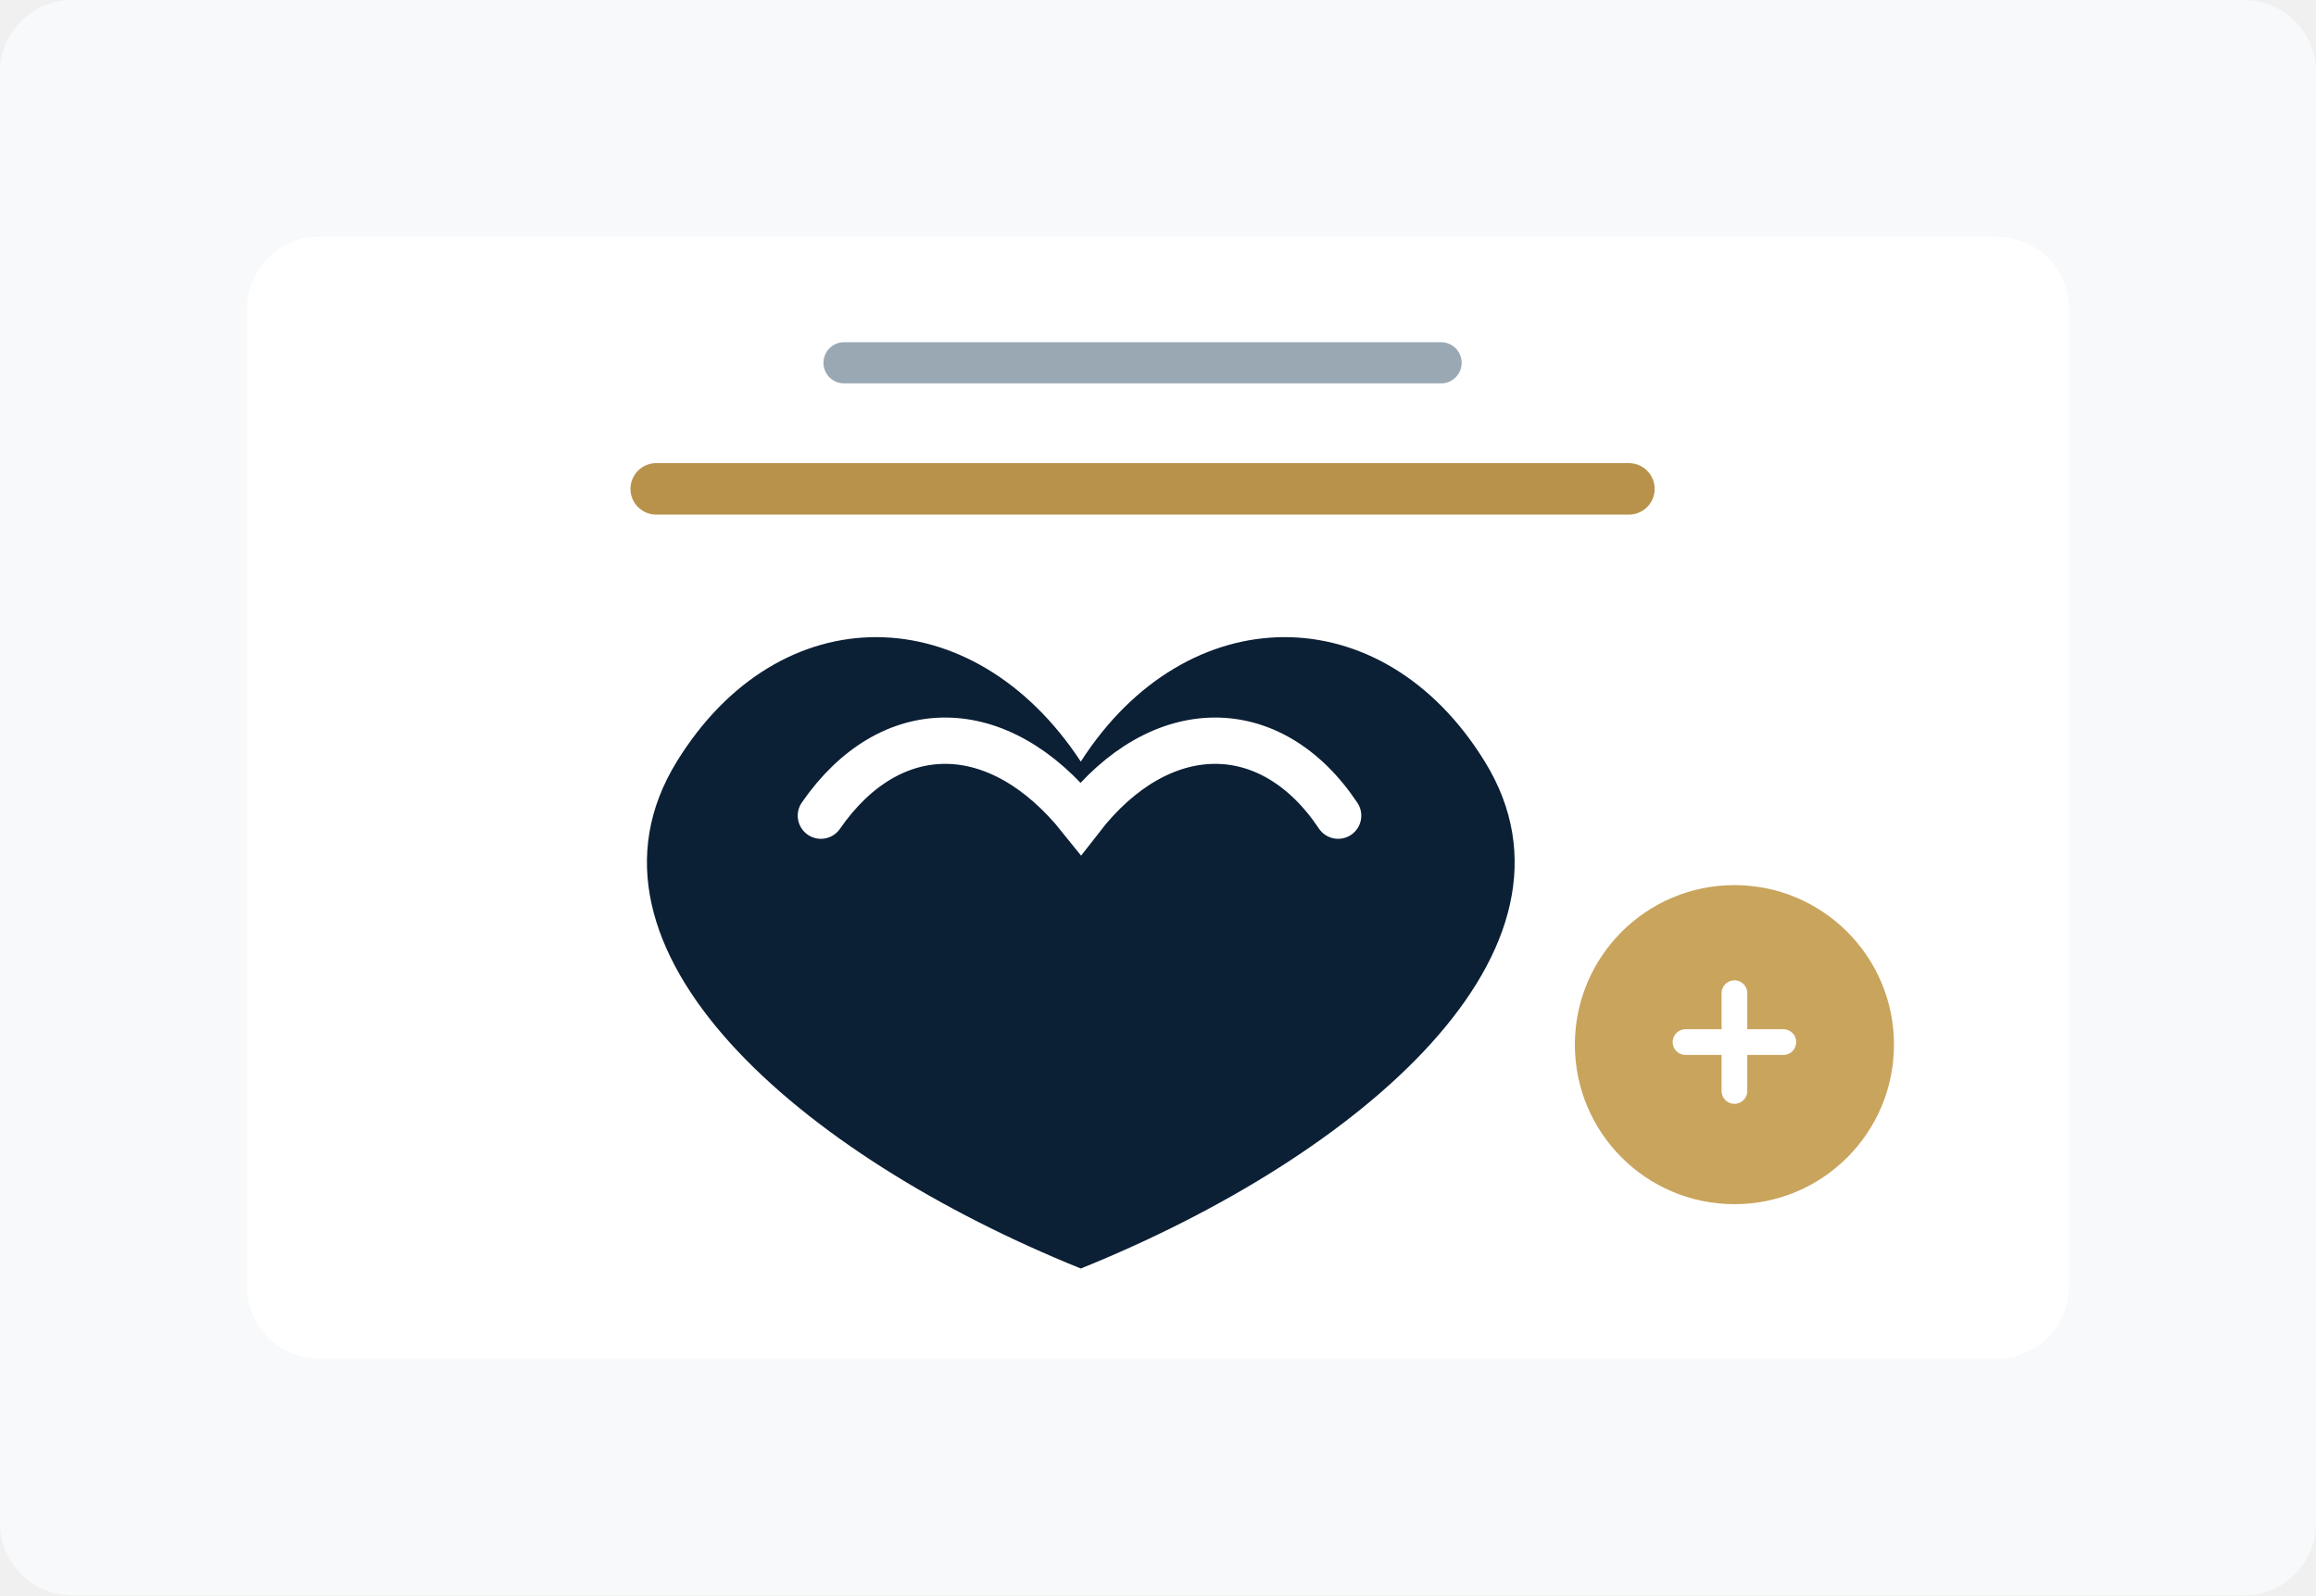
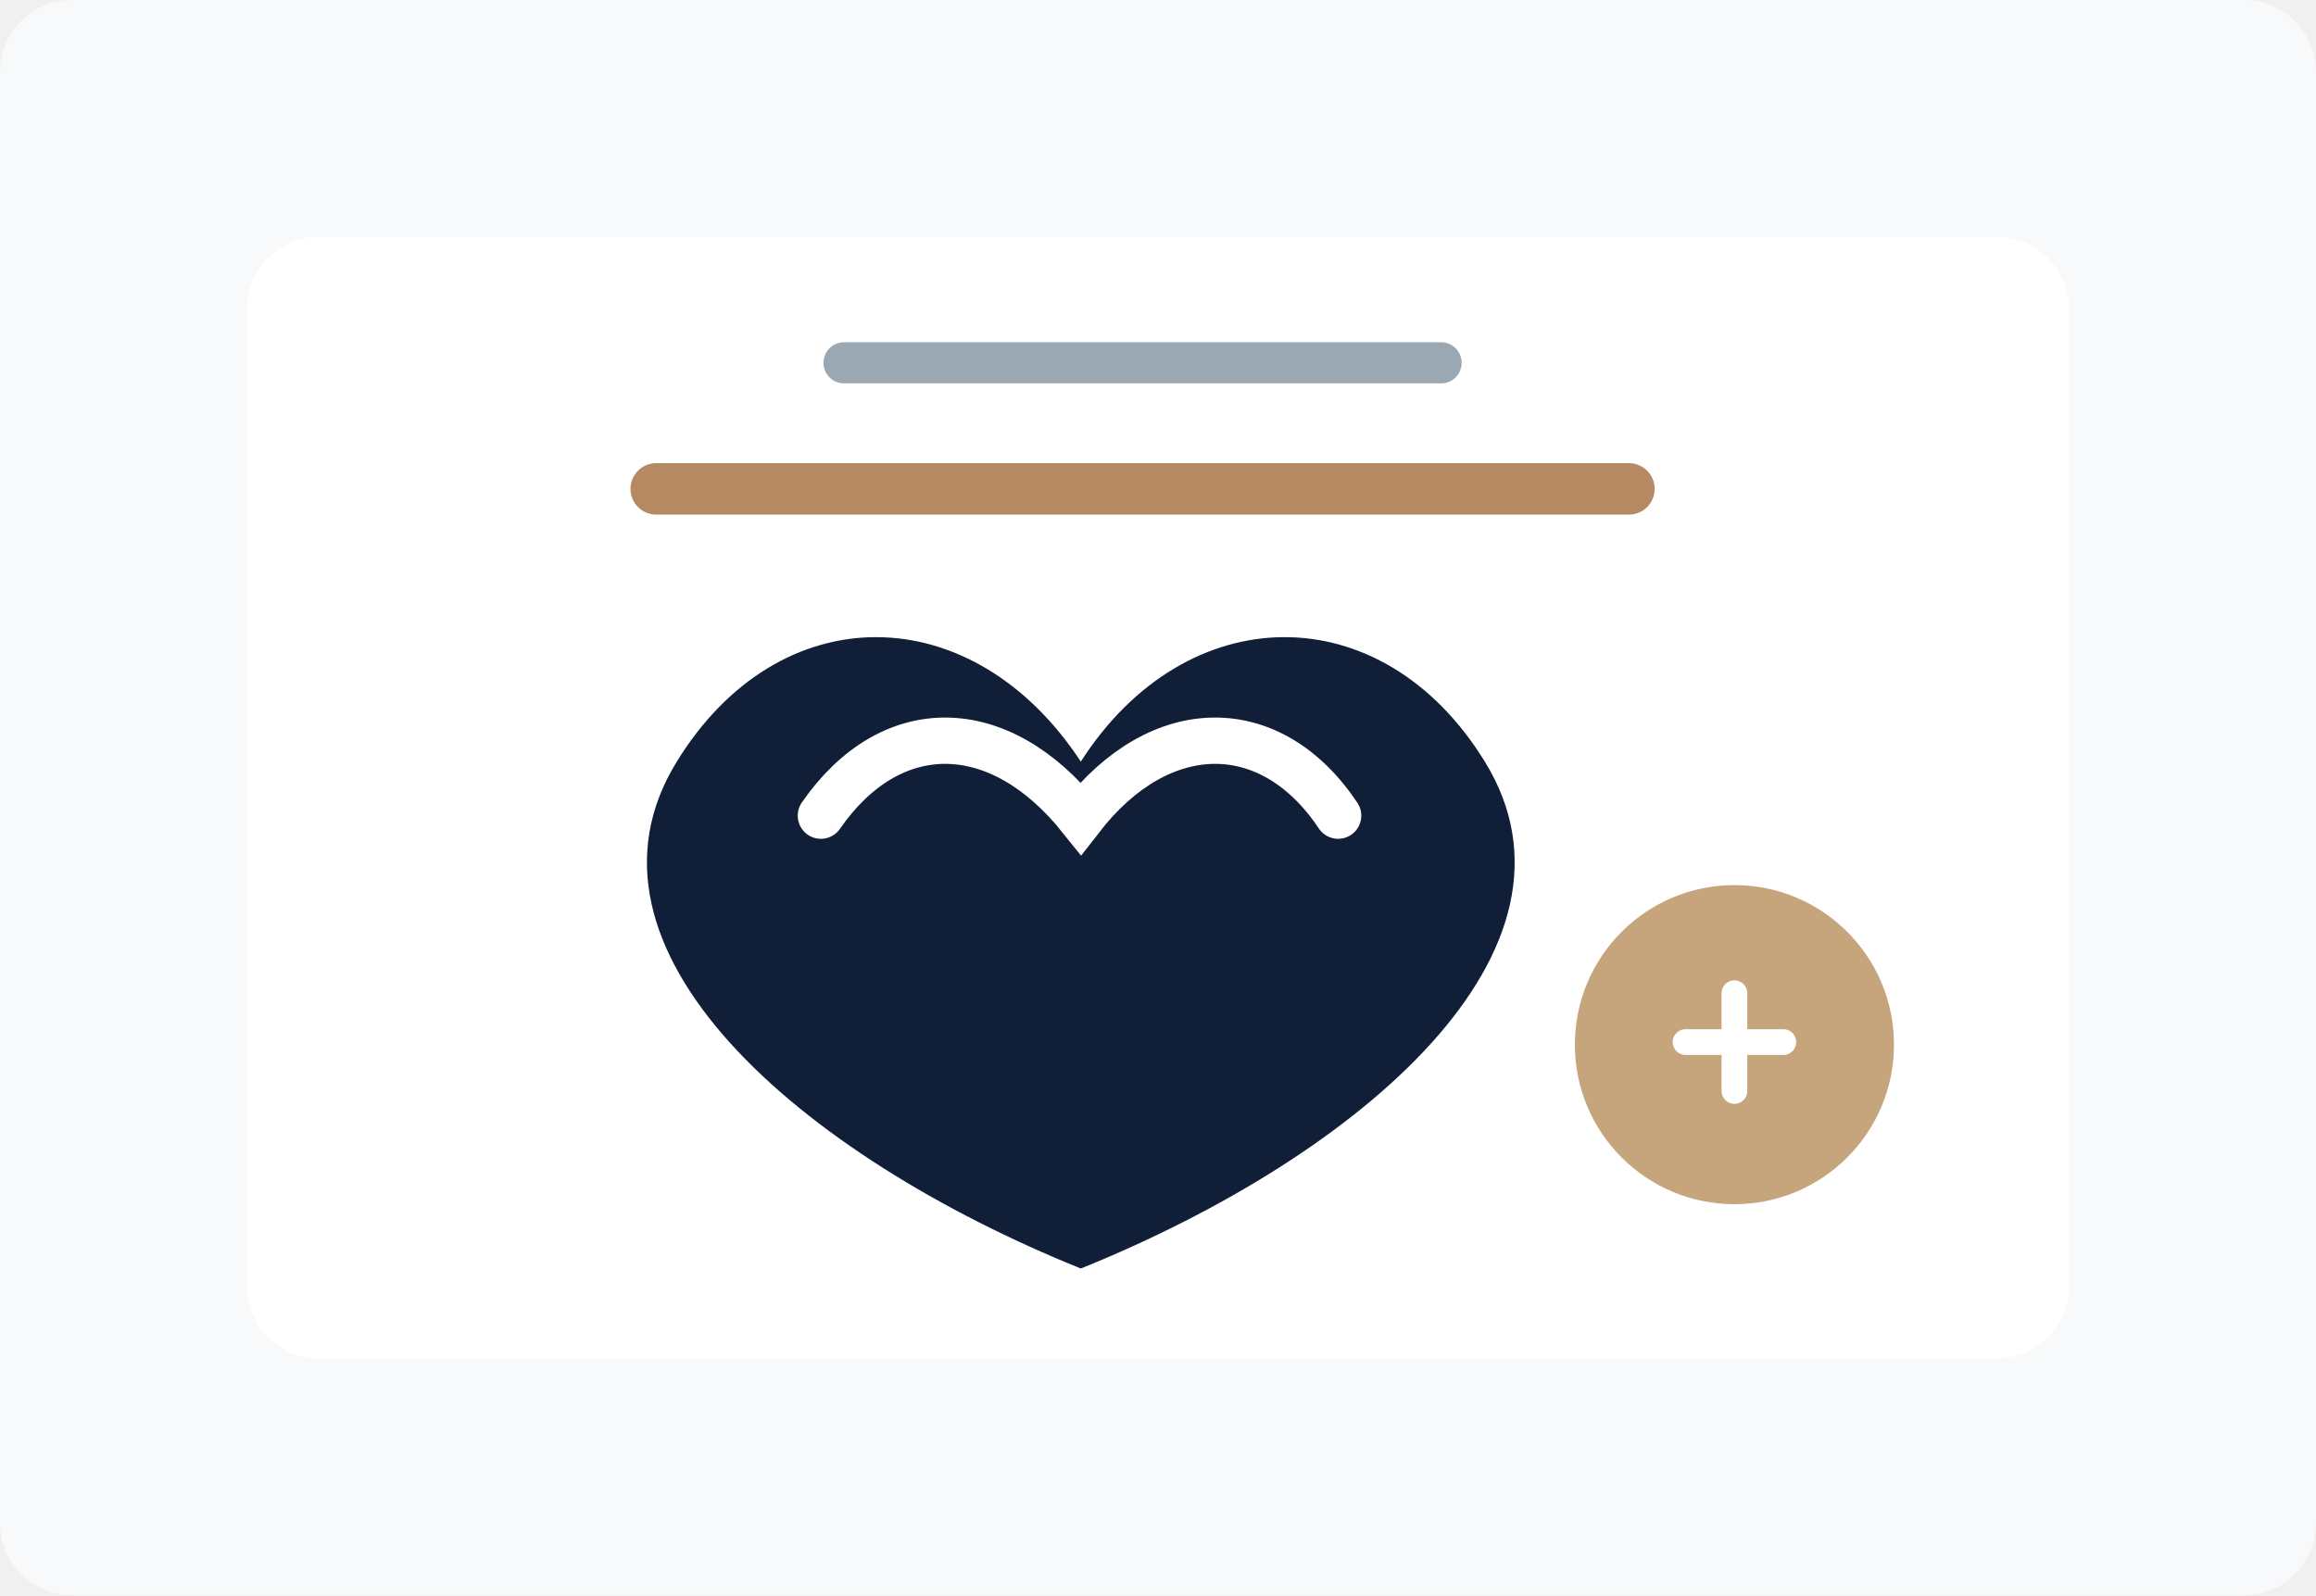
<svg xmlns="http://www.w3.org/2000/svg" width="900" height="620" viewBox="0 0 900 620" fill="none">
  <rect width="900" height="620" rx="28" fill="#F7F9FB" />
  <rect x="96" y="92" width="708" height="436" rx="28" fill="#FFFFFF" />
-   <path d="M263 296C303 231 378 232 420 296C461 232 537 231 577 296C622 369 529 449 420 493C311 449 218 369 263 296Z" fill="#0B1F35" />
+   <path d="M263 296C303 231 378 232 420 296C461 232 537 231 577 296C622 369 529 449 420 493C311 449 218 369 263 296Z" fill="#101E38" />
  <path d="M319 317C346 278 388 278 420 318C451 278 494 278 520 317" stroke="#FFFFFF" stroke-width="18" stroke-linecap="round" />
-   <path d="M255 190H633" stroke="#B8924A" stroke-width="20" stroke-linecap="round" />
+   <path d="M255 190H633" stroke="#B58A62" stroke-width="20" stroke-linecap="round" />
  <path d="M328 141H560" stroke="#9AA8B4" stroke-width="16" stroke-linecap="round" />
-   <circle cx="674" cy="406" r="62" fill="#C9A45D" />
+   <circle cx="674" cy="406" r="62" fill="#C6A47C" />
  <path d="M655 405H693M674 386V424" stroke="#FFFFFF" stroke-width="10" stroke-linecap="round" />
</svg>
